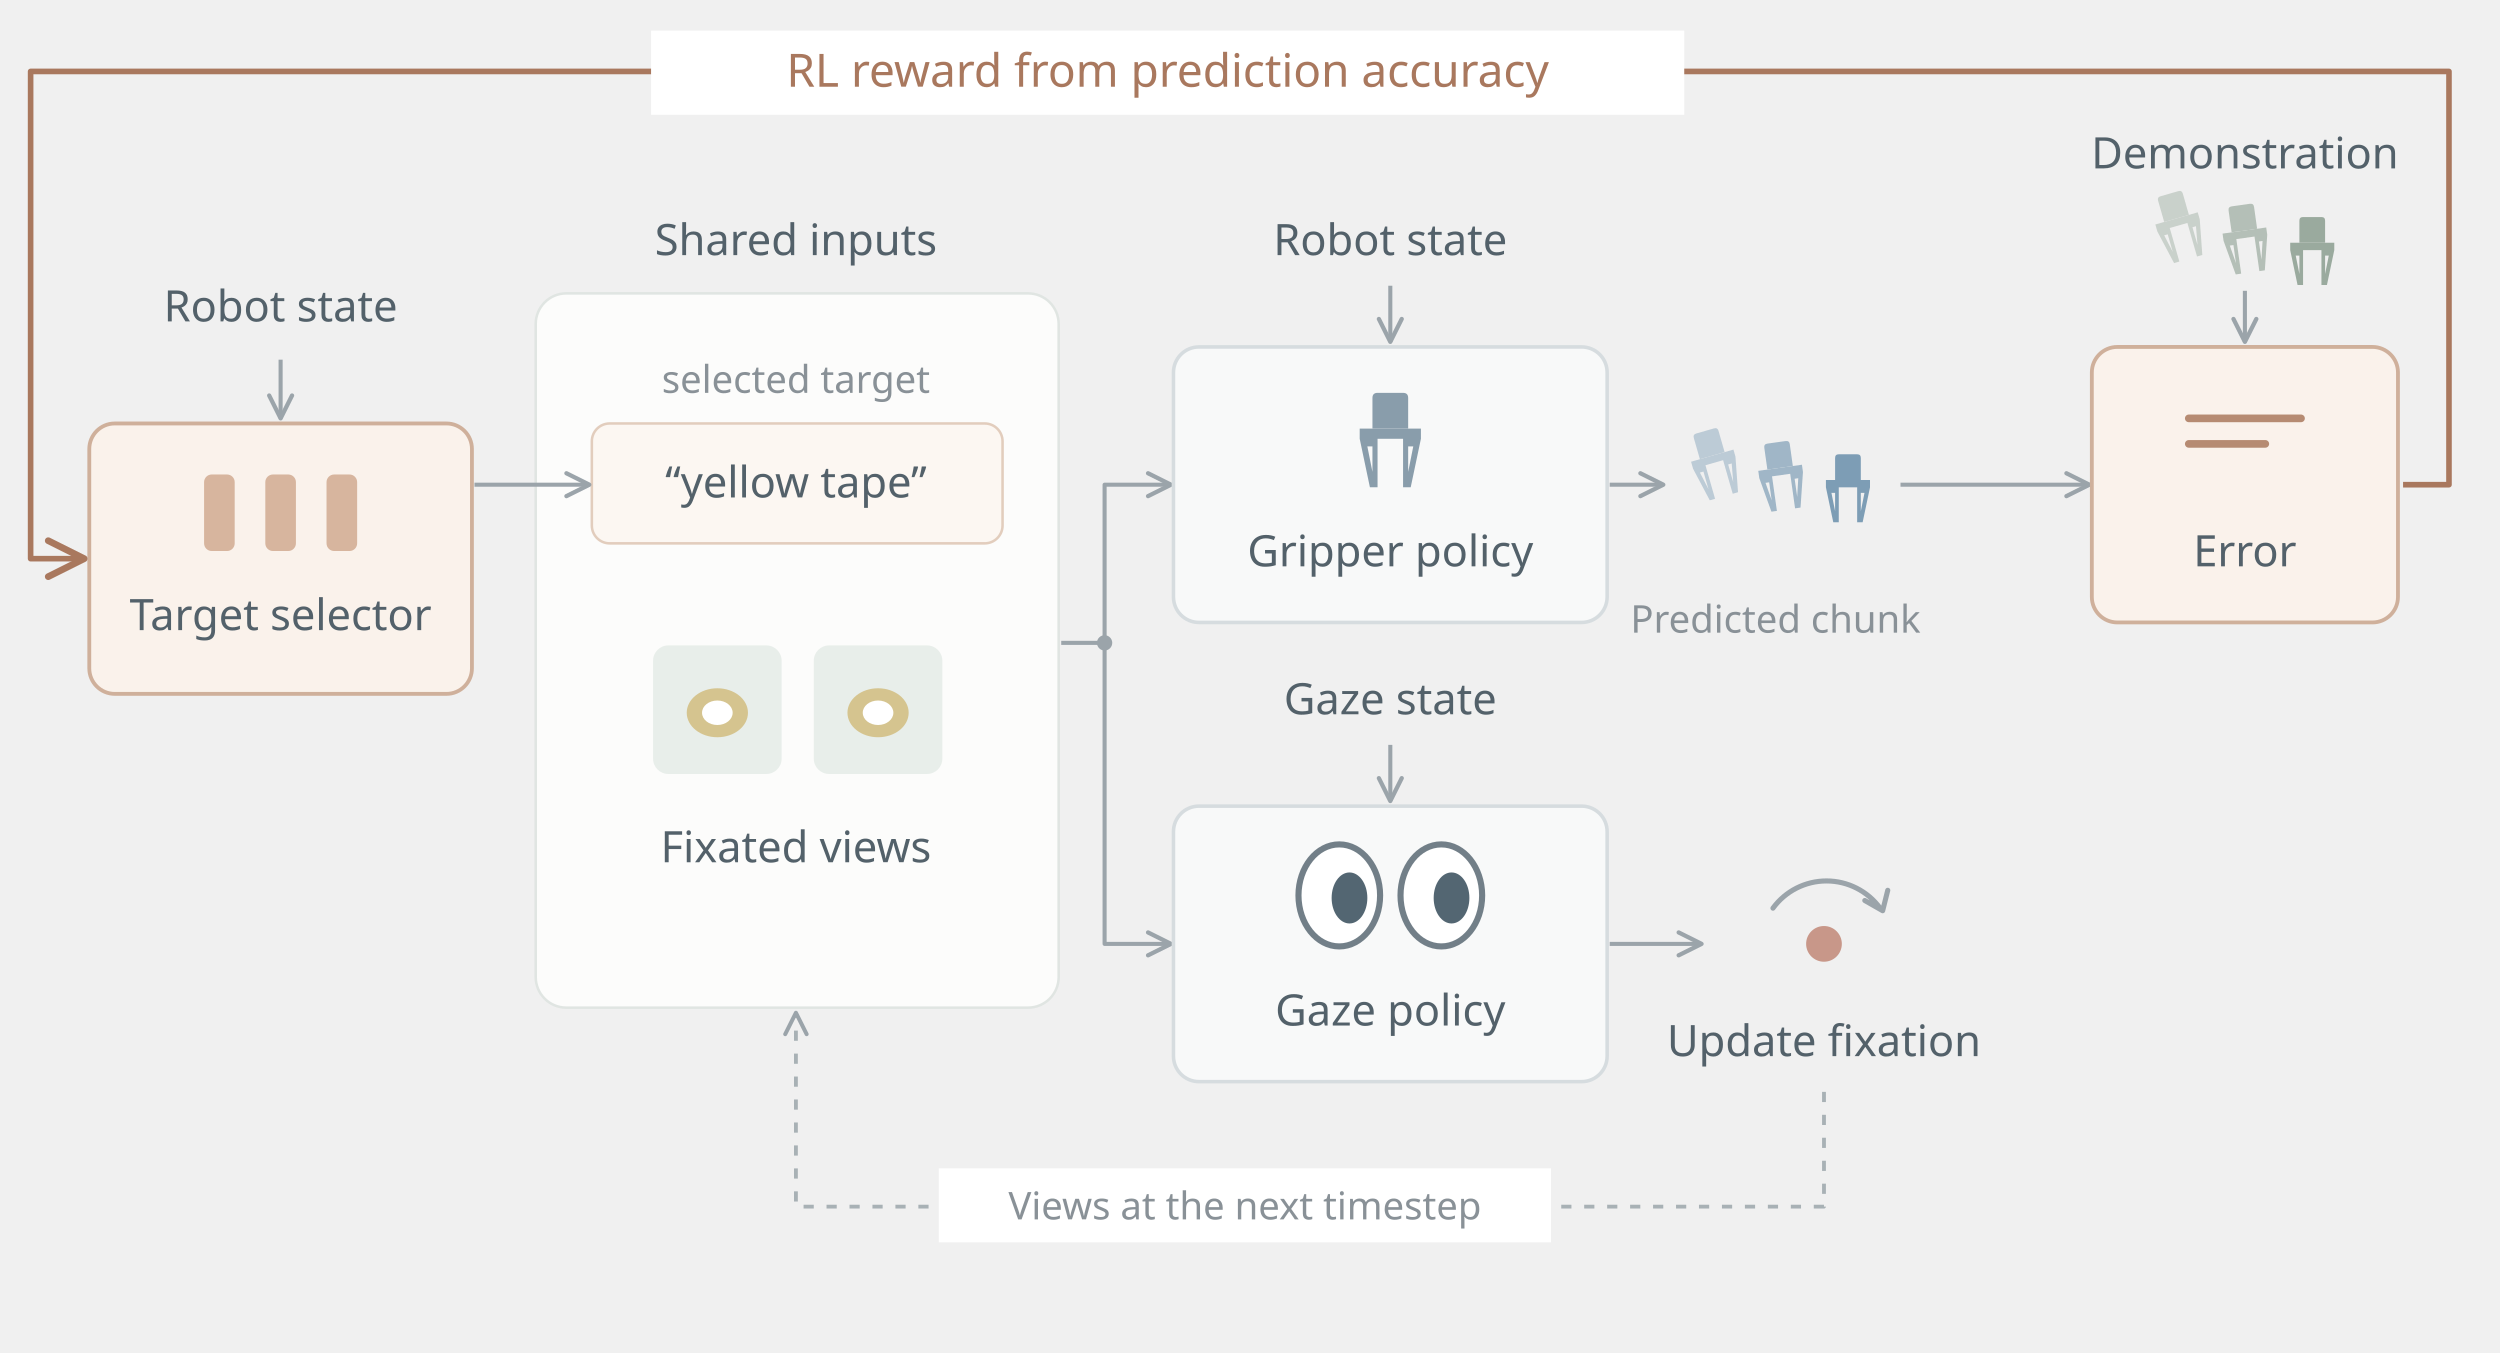
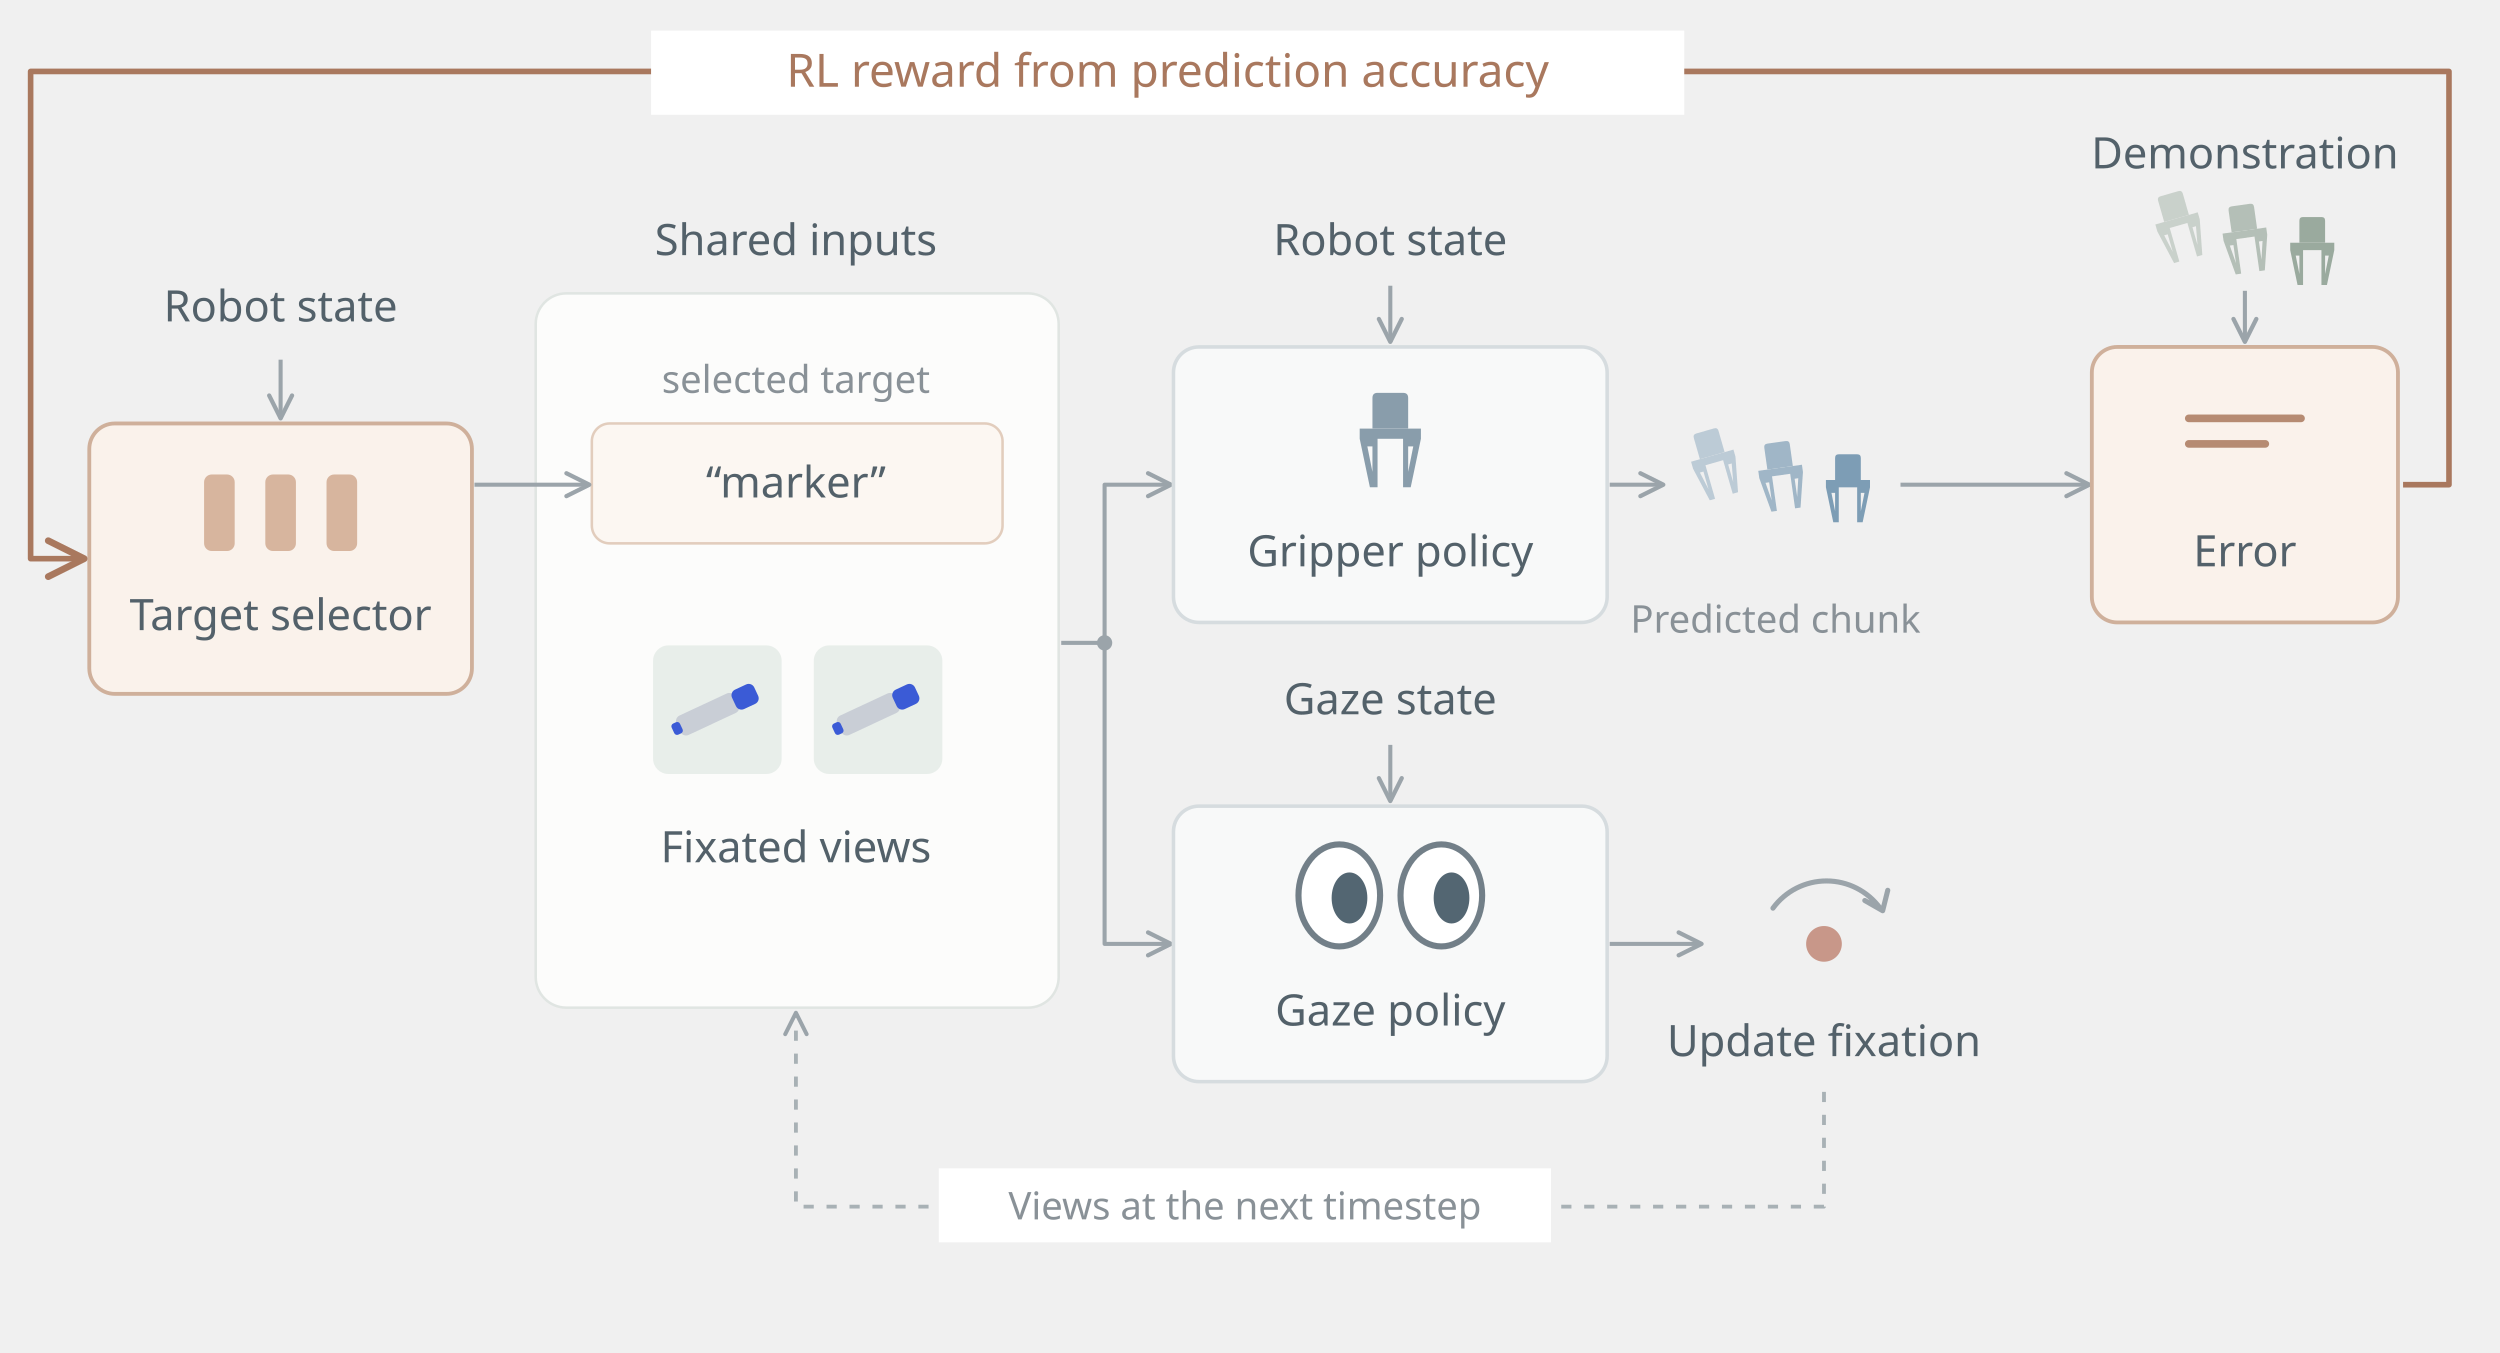
<svg xmlns="http://www.w3.org/2000/svg" width="980" height="530" viewBox="0 0 980 530" role="img" aria-labelledby="diagram-title diagram-desc">
  <style>
text { font-family: 'Avenir Next', Avenir, sans-serif; text-anchor: middle; fill: #53616a; }
.label { font-size: 17px; }
.small { font-size: 15px; fill: #899197 !important; }
.module { font-size: 17px; font-weight: 500; }
.policy-box { fill: #f8f9f9; stroke: #d6dcdf; stroke-width: 1.4; }
.focus-box { fill: #faf2eb; stroke: #cfb09b; stroke-width: 1.5; }
.wire { fill: none; stroke: #9ba4aa; stroke-width: 1.6; stroke-linecap: butt; stroke-linejoin: round; marker-end: url(#arrow); }
.reward-wire { fill: none; stroke: #a9785e; stroke-width: 2.2; stroke-linejoin: round; marker-end: url(#reward-arrow); }
.reward-label { font-size: 18px; font-weight: 500; fill: #a9785e !important; }

.next-view-wire { fill: none; stroke: #a8b1b5; stroke-width: 1.5; stroke-dasharray: 4 5; stroke-linejoin: round; marker-end: url(#arrow); }

</style>
  <defs>
    <marker id="arrow" viewBox="0 0 10 10" refX="9" refY="5" markerWidth="7" markerHeight="7" orient="auto">
      <path d="M1 1L9 5L1 9" fill="none" stroke="#9ba4aa" stroke-width="1.5" stroke-linecap="round" stroke-linejoin="round" />
    </marker>
    <marker id="reward-arrow" viewBox="0 0 10 10" refX="9" refY="5" markerWidth="8" markerHeight="8" orient="auto">
      <path d="M1 1L9 5L1 9" fill="none" stroke="#a9785e" stroke-width="1.5" stroke-linecap="round" stroke-linejoin="round" />
    </marker>
    <g id="eyes" fill="white" stroke="#727f88" stroke-width="2.4">
      <ellipse cx="-20" cy="0" rx="16" ry="20" />
      <ellipse cx="20" cy="0" rx="16" ry="20" />
      <g fill="#536672" stroke="none">
        <ellipse cx="-16" cy="1" rx="7" ry="10" />
        <ellipse cx="24" cy="1" rx="7" ry="10" />
      </g>
    </g>
    <g id="gripper" fill="currentColor" stroke="none">
      <path d="M-5-16H5Q7-16 7-14V-2H-7V-14Q-7-16-5-16Z" />
      <path d="M-12-2H12V2H-12Z M-12 2H-5V21H-8Z M-9 5L-7 15V5Z M12 2H5V21H8Z M9 5L7 15V5Z" fill-rule="evenodd" />
    </g>
    <g id="chunk">
      <use href="#gripper" transform="translate(8 0) scale(.6) rotate(-16)" opacity=".45" />
      <use href="#gripper" transform="translate(30 4) scale(.6) rotate(-8)" opacity=".7" />
      <use href="#gripper" transform="translate(52 8) scale(.6)" />
    </g>
    <g id="view">
      <rect x="0" y="0" width="42" height="42" rx="5" fill="#e8eeea" />
-       <ellipse cx="21" cy="22" rx="10" ry="8" fill="#d5c48f" />
-       <ellipse cx="21" cy="22" rx="5" ry="4" fill="#fff" />
+       <g transform="rotate(-25 21 21)">
+         <rect x="7" y="17.5" width="21" height="7" rx="2" fill="#c9ced6" />
+         <rect x="27" y="17.5" width="8" height="7" rx="2" fill="#3b5bd6" />
+         <rect x="5" y="19" width="3" height="4" rx="1" fill="#3b5bd6" />
+       </g>
    </g>
  </defs>
  <rect x="210" y="115" width="205" height="280" rx="12" fill="#fcfcfb" stroke="#e0e5e2" />
  <text x="312" y="100" class="label">Shared inputs</text>
  <text x="312" y="154" class="small">selected target</text>
  <rect x="232" y="166" width="161" height="47" rx="7" fill="#fcf7f2" stroke="#e2cdbd" />
-   <text x="312" y="195" class="label">“yellow tape”</text>
+   <text x="312" y="195" class="label">“marker”</text>
  <use href="#view" transform="translate(256 253) scale(1.2)" />
  <use href="#view" transform="translate(319 253) scale(1.2)" />
  <text x="312" y="338" class="label">Fixated views</text>
  <text x="110" y="126" class="label">Robot state</text>
  <path class="wire" d="M110 141V164" />
  <rect class="focus-box" x="35" y="166" width="150" height="106" rx="10" />
  <g fill="#d7b59e">
    <rect x="80" y="186" width="12" height="30" rx="3" />
    <rect x="104" y="186" width="12" height="30" rx="3" />
    <rect x="128" y="186" width="12" height="30" rx="3" />
  </g>
  <text x="110" y="247" class="module">Target selector</text>
  <path class="wire" d="M186 190H231" />
  <path d="M416 252H433" fill="none" stroke="#9ba4aa" stroke-width="1.6" />
  <circle cx="433" cy="252" r="3" fill="#9ba4aa" />
  <path class="wire" d="M433 252V190H459" />
  <path class="wire" d="M433 252V370H459" />
  <text x="545" y="100" class="label">Robot state</text>
  <path class="wire" d="M545 112V134" />
  <rect class="policy-box" x="460" y="136" width="170" height="108" rx="10" />
  <use href="#gripper" transform="translate(545 170)" color="#899dab" />
  <text x="545" y="222" class="module">Gripper policy</text>
  <path class="wire" d="M631 190H652" />
  <use href="#chunk" transform="translate(662 180) scale(1.2)" color="#7d9db5" />
  <text x="696" y="248" class="small">Predicted chunk</text>
  <path class="wire" d="M745 190H819" />
  <rect class="policy-box" x="460" y="316" width="170" height="108" rx="10" />
  <use href="#eyes" transform="translate(545 351)" />
  <text x="545" y="402" class="module">Gaze policy</text>
  <text x="545" y="280" class="label">Gaze state</text>
  <path class="wire" d="M545 292V314" />
  <path class="wire" d="M631 370H667" />
  <circle cx="715" cy="370" r="7" fill="#c89789" />
  <path d="M695 356A26 26 0 0 1 737 356M731 353L738 357L740 349" fill="none" stroke="#9ba4aa" stroke-width="2" stroke-linecap="round" stroke-linejoin="round" />
  <text x="715" y="414" class="label">Update fixation</text>
  <path class="next-view-wire" d="M715 428V473H312V397" />
  <rect x="368" y="458" width="240" height="29" fill="white" />
  <text x="488" y="478" class="small">Views at the next timestep</text>
  <use href="#chunk" transform="translate(844 87) scale(1.2)" color="#9aaa9e" />
  <text x="880" y="66" class="label">Demonstration</text>
  <path class="wire" d="M880 114V134" />
  <rect class="focus-box" x="820" y="136" width="120" height="108" rx="10" />
  <path d="M858 164h44m-44 10h30" stroke="#b68b72" stroke-width="3" stroke-linecap="round" />
  <text x="880" y="222" class="module">Error</text>
  <path class="reward-wire" d="M942 190H960V28H12V219H33" />
  <rect x="255.22" y="12" width="405" height="33" fill="white" />
  <text x="457.72" y="34" class="reward-label">RL reward from prediction accuracy</text>
</svg>
